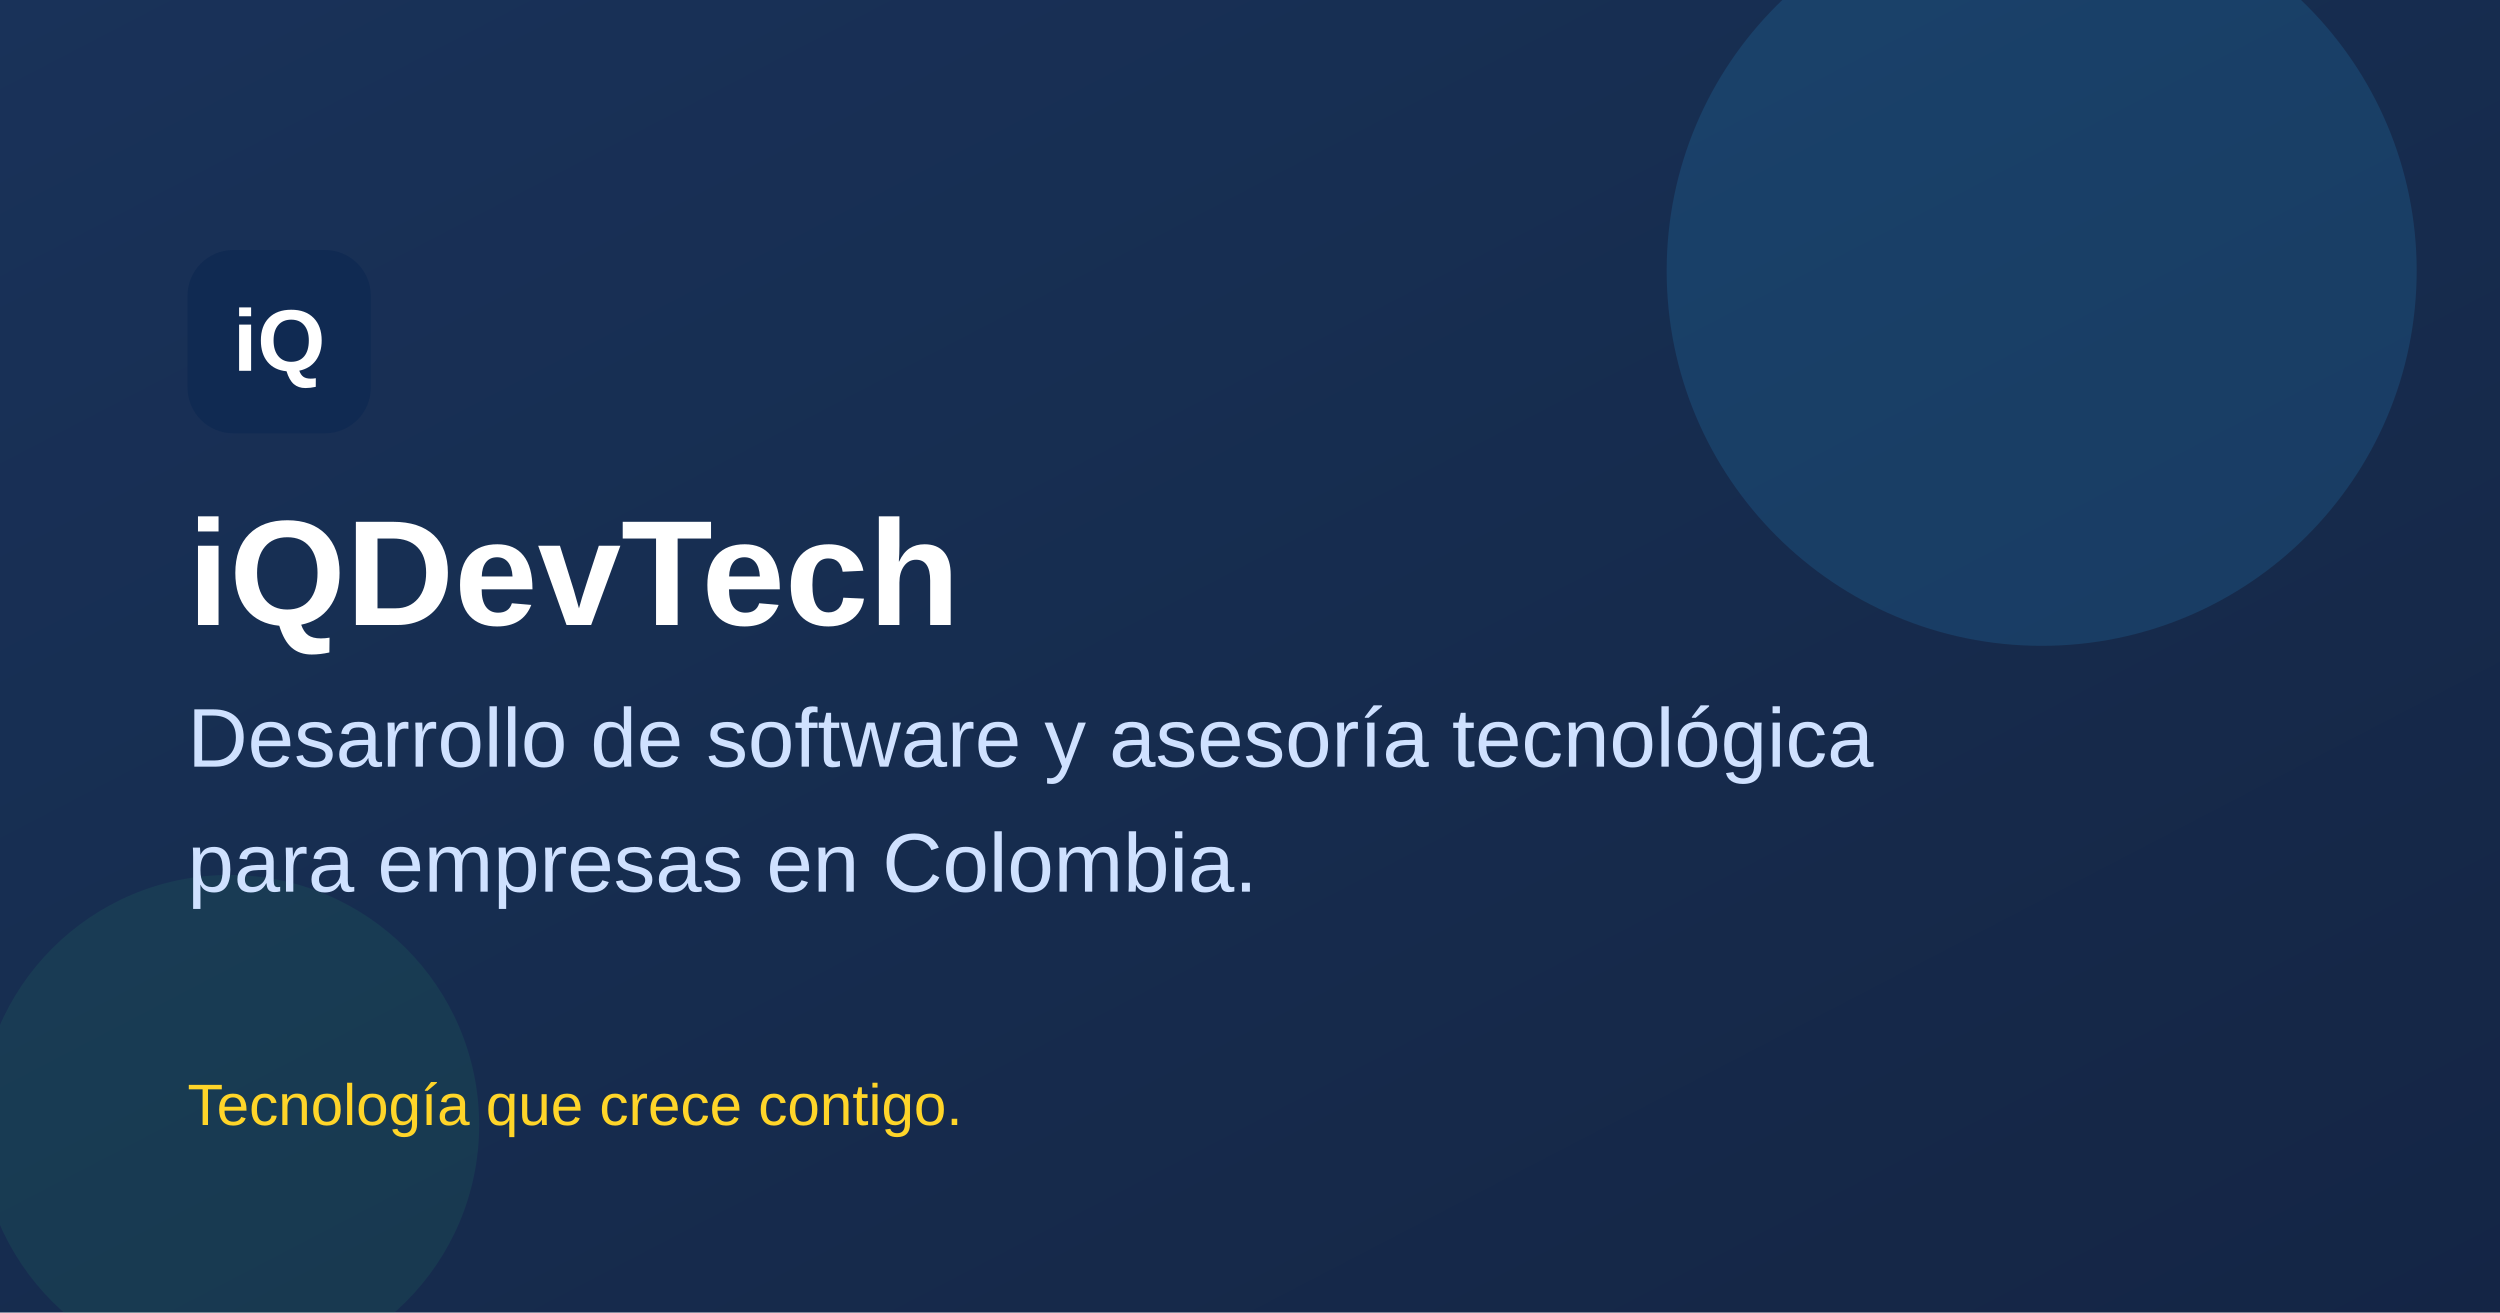
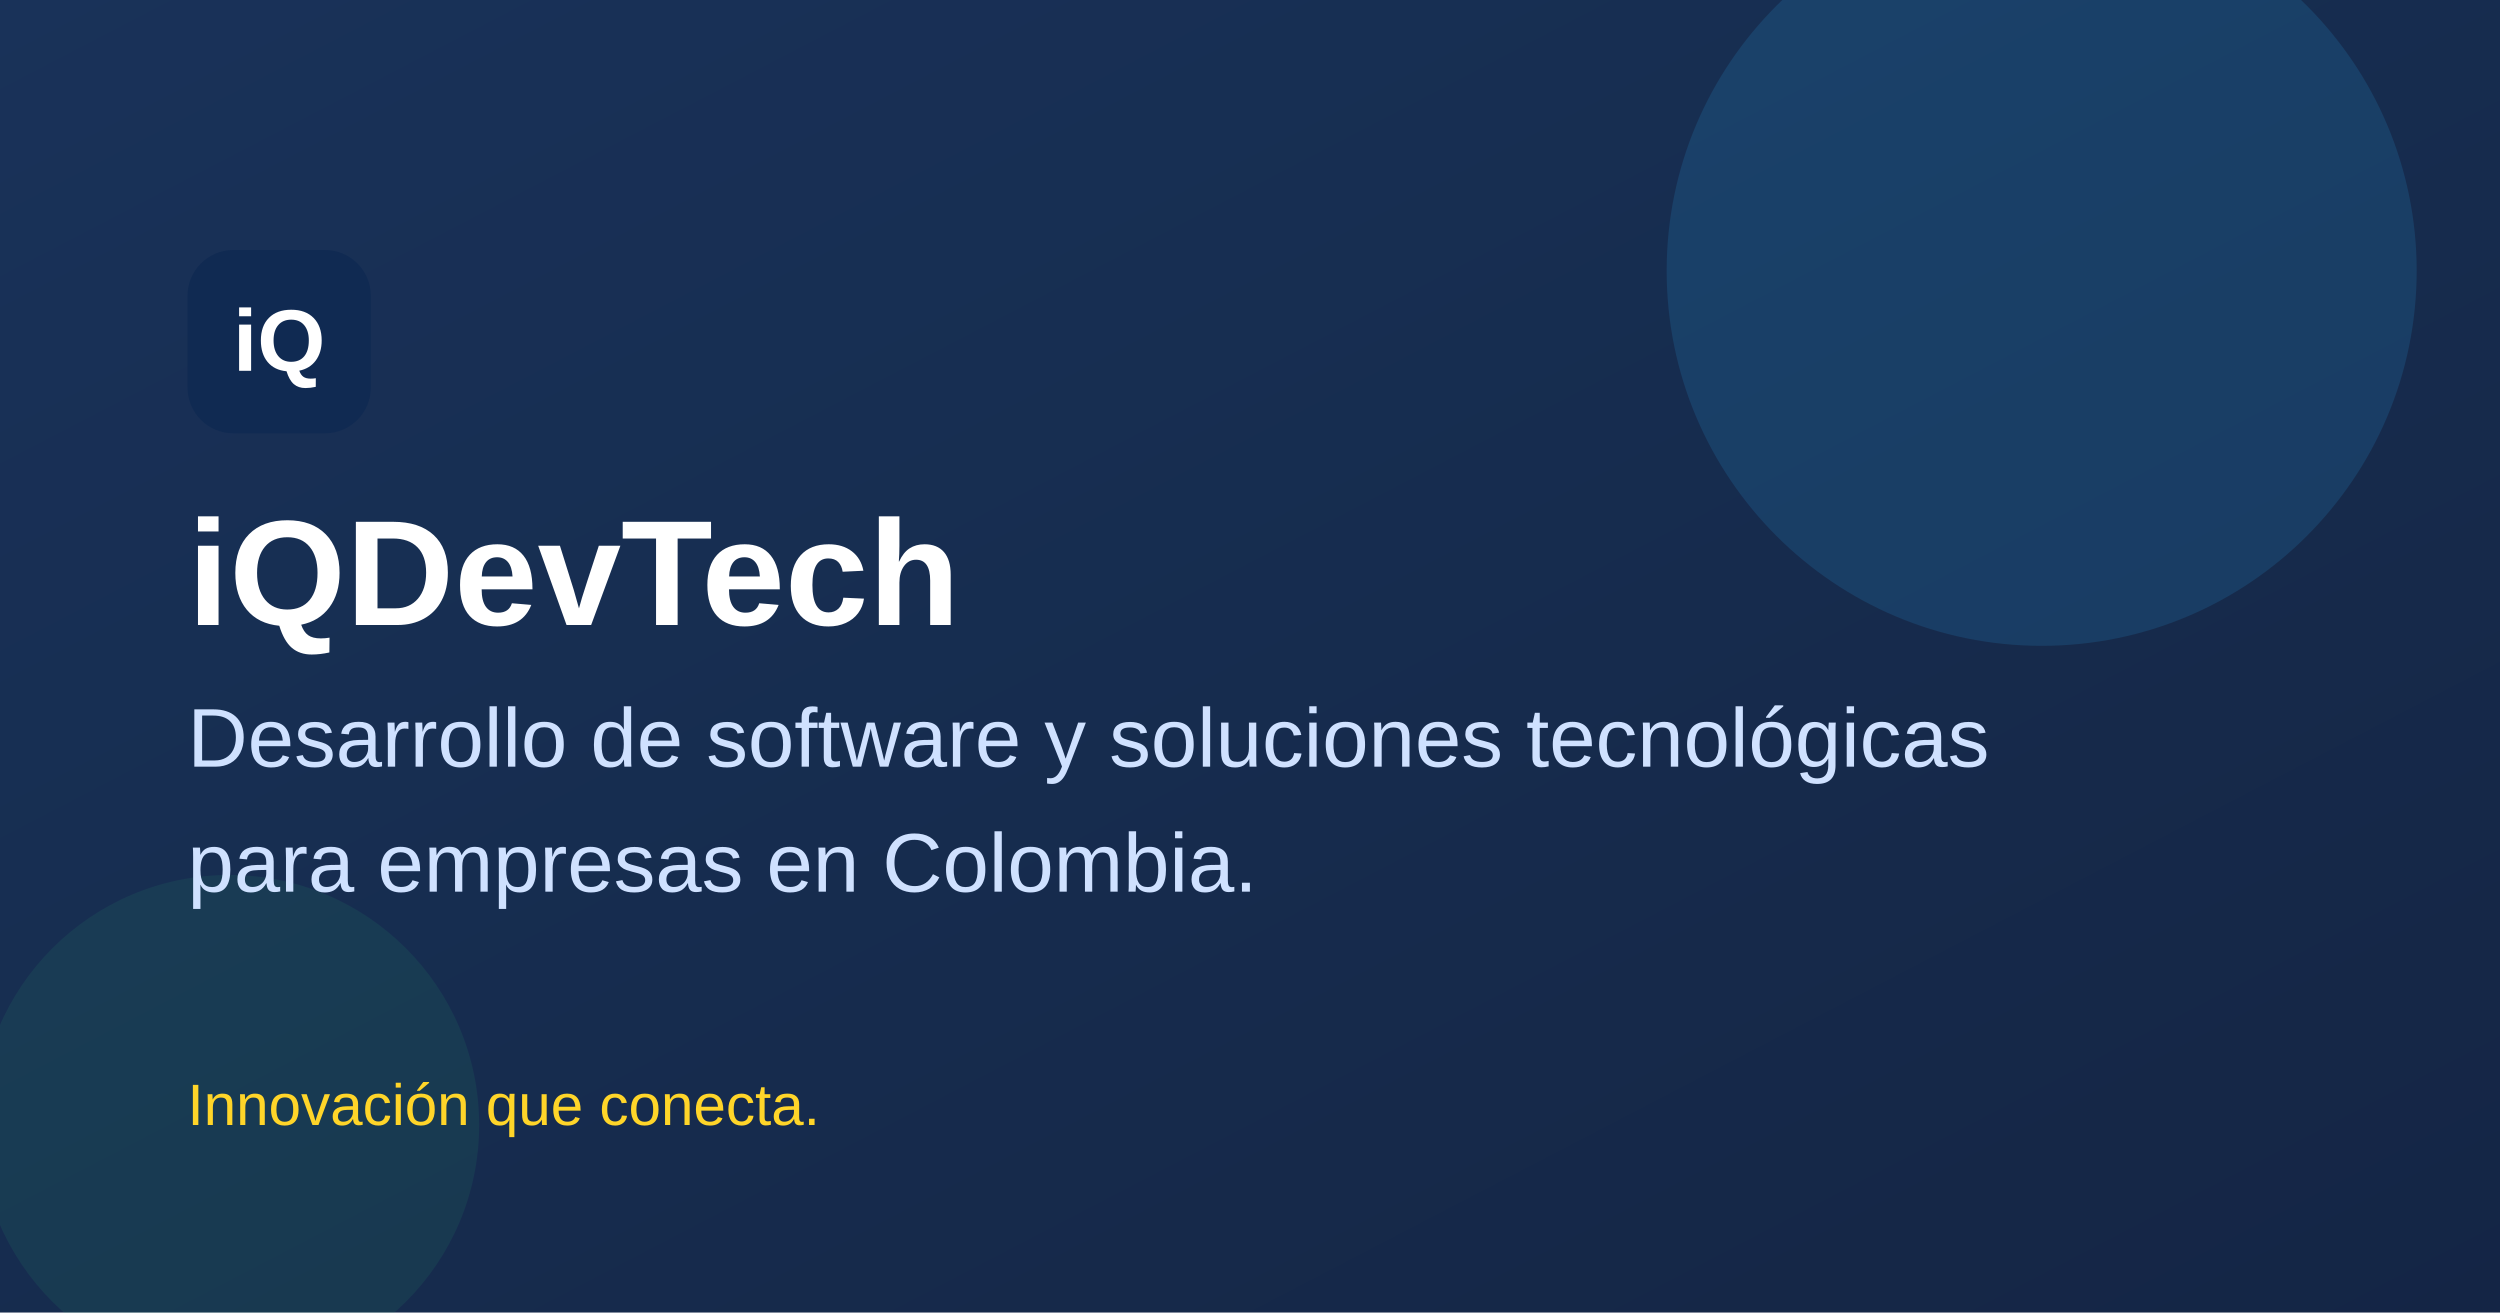
<svg xmlns="http://www.w3.org/2000/svg" viewBox="0 0 1200 630" role="img" aria-labelledby="title desc">
  <defs>
    <linearGradient id="bg" x1="0" y1="0" x2="1" y2="1">
      <stop offset="0" stop-color="#102a52" />
      <stop offset="1" stop-color="#0a1c3d" />
    </linearGradient>
  </defs>
  <rect width="1200" height="630" fill="url(#bg)" />
  <rect width="1200" height="630" fill="#fff" opacity="0.04" />
  <circle cx="980" cy="130" r="180" fill="#2bb6ff" opacity="0.14" />
  <circle cx="110" cy="540" r="120" fill="#2bb673" opacity="0.10" />
  <rect x="90" y="120" width="88" height="88" rx="22" fill="#102a52" />
  <text x="134" y="178" text-anchor="middle" font-family="Arial, sans-serif" font-size="42" font-weight="bold" fill="#fff">iQ</text>
  <text x="90" y="300" font-family="Arial, sans-serif" font-size="72" font-weight="bold" fill="#fff">iQDevTech</text>
-   <text x="90" y="368" font-family="Arial, sans-serif" font-size="40" fill="#cfe1ff">Desarrollo de software y asesoría tecnológica</text>
+   <text x="90" y="368" font-family="Arial, sans-serif" font-size="40" fill="#cfe1ff">Desarrollo de software y soluciones tecnológicas</text>
  <text x="90" y="428" font-family="Arial, sans-serif" font-size="40" fill="#cfe1ff">para empresas en Colombia.</text>
-   <text x="90" y="540" font-family="Arial, sans-serif" font-size="28" fill="#ffd529">Tecnología que crece contigo.</text>
+   <text x="90" y="540" font-family="Arial, sans-serif" font-size="28" fill="#ffd529">Innovación que conecta.</text>
</svg>
